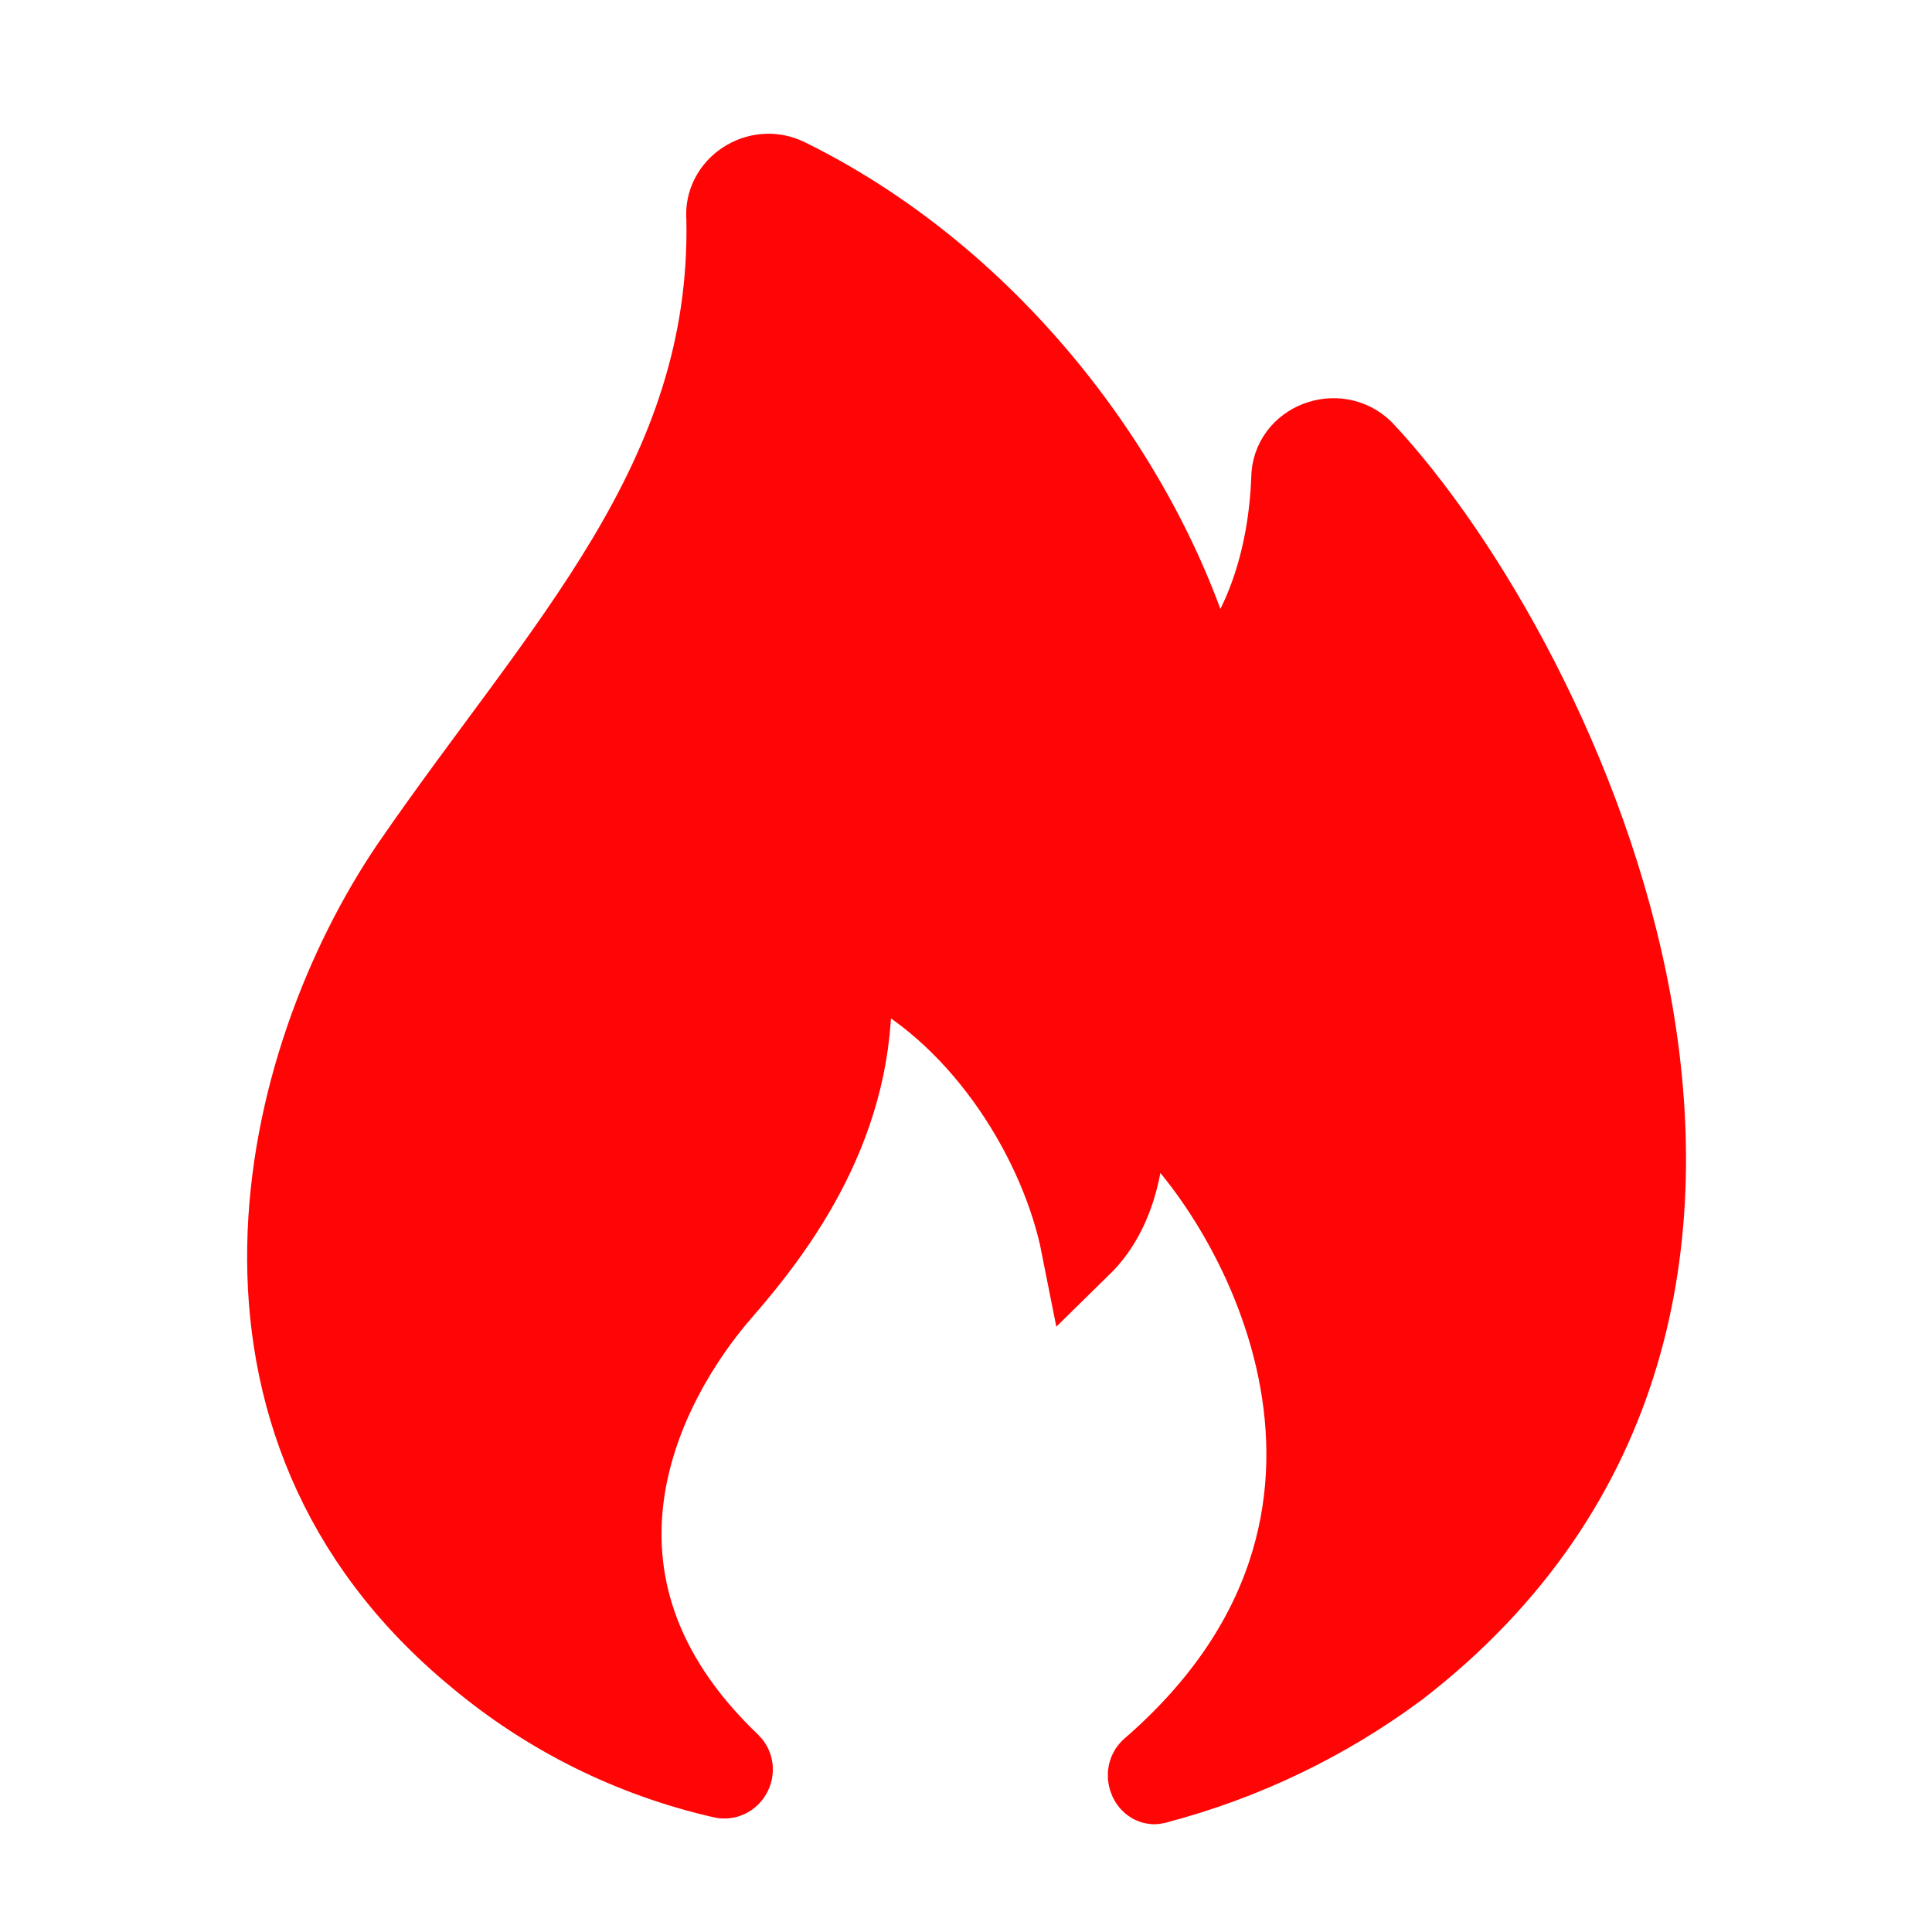
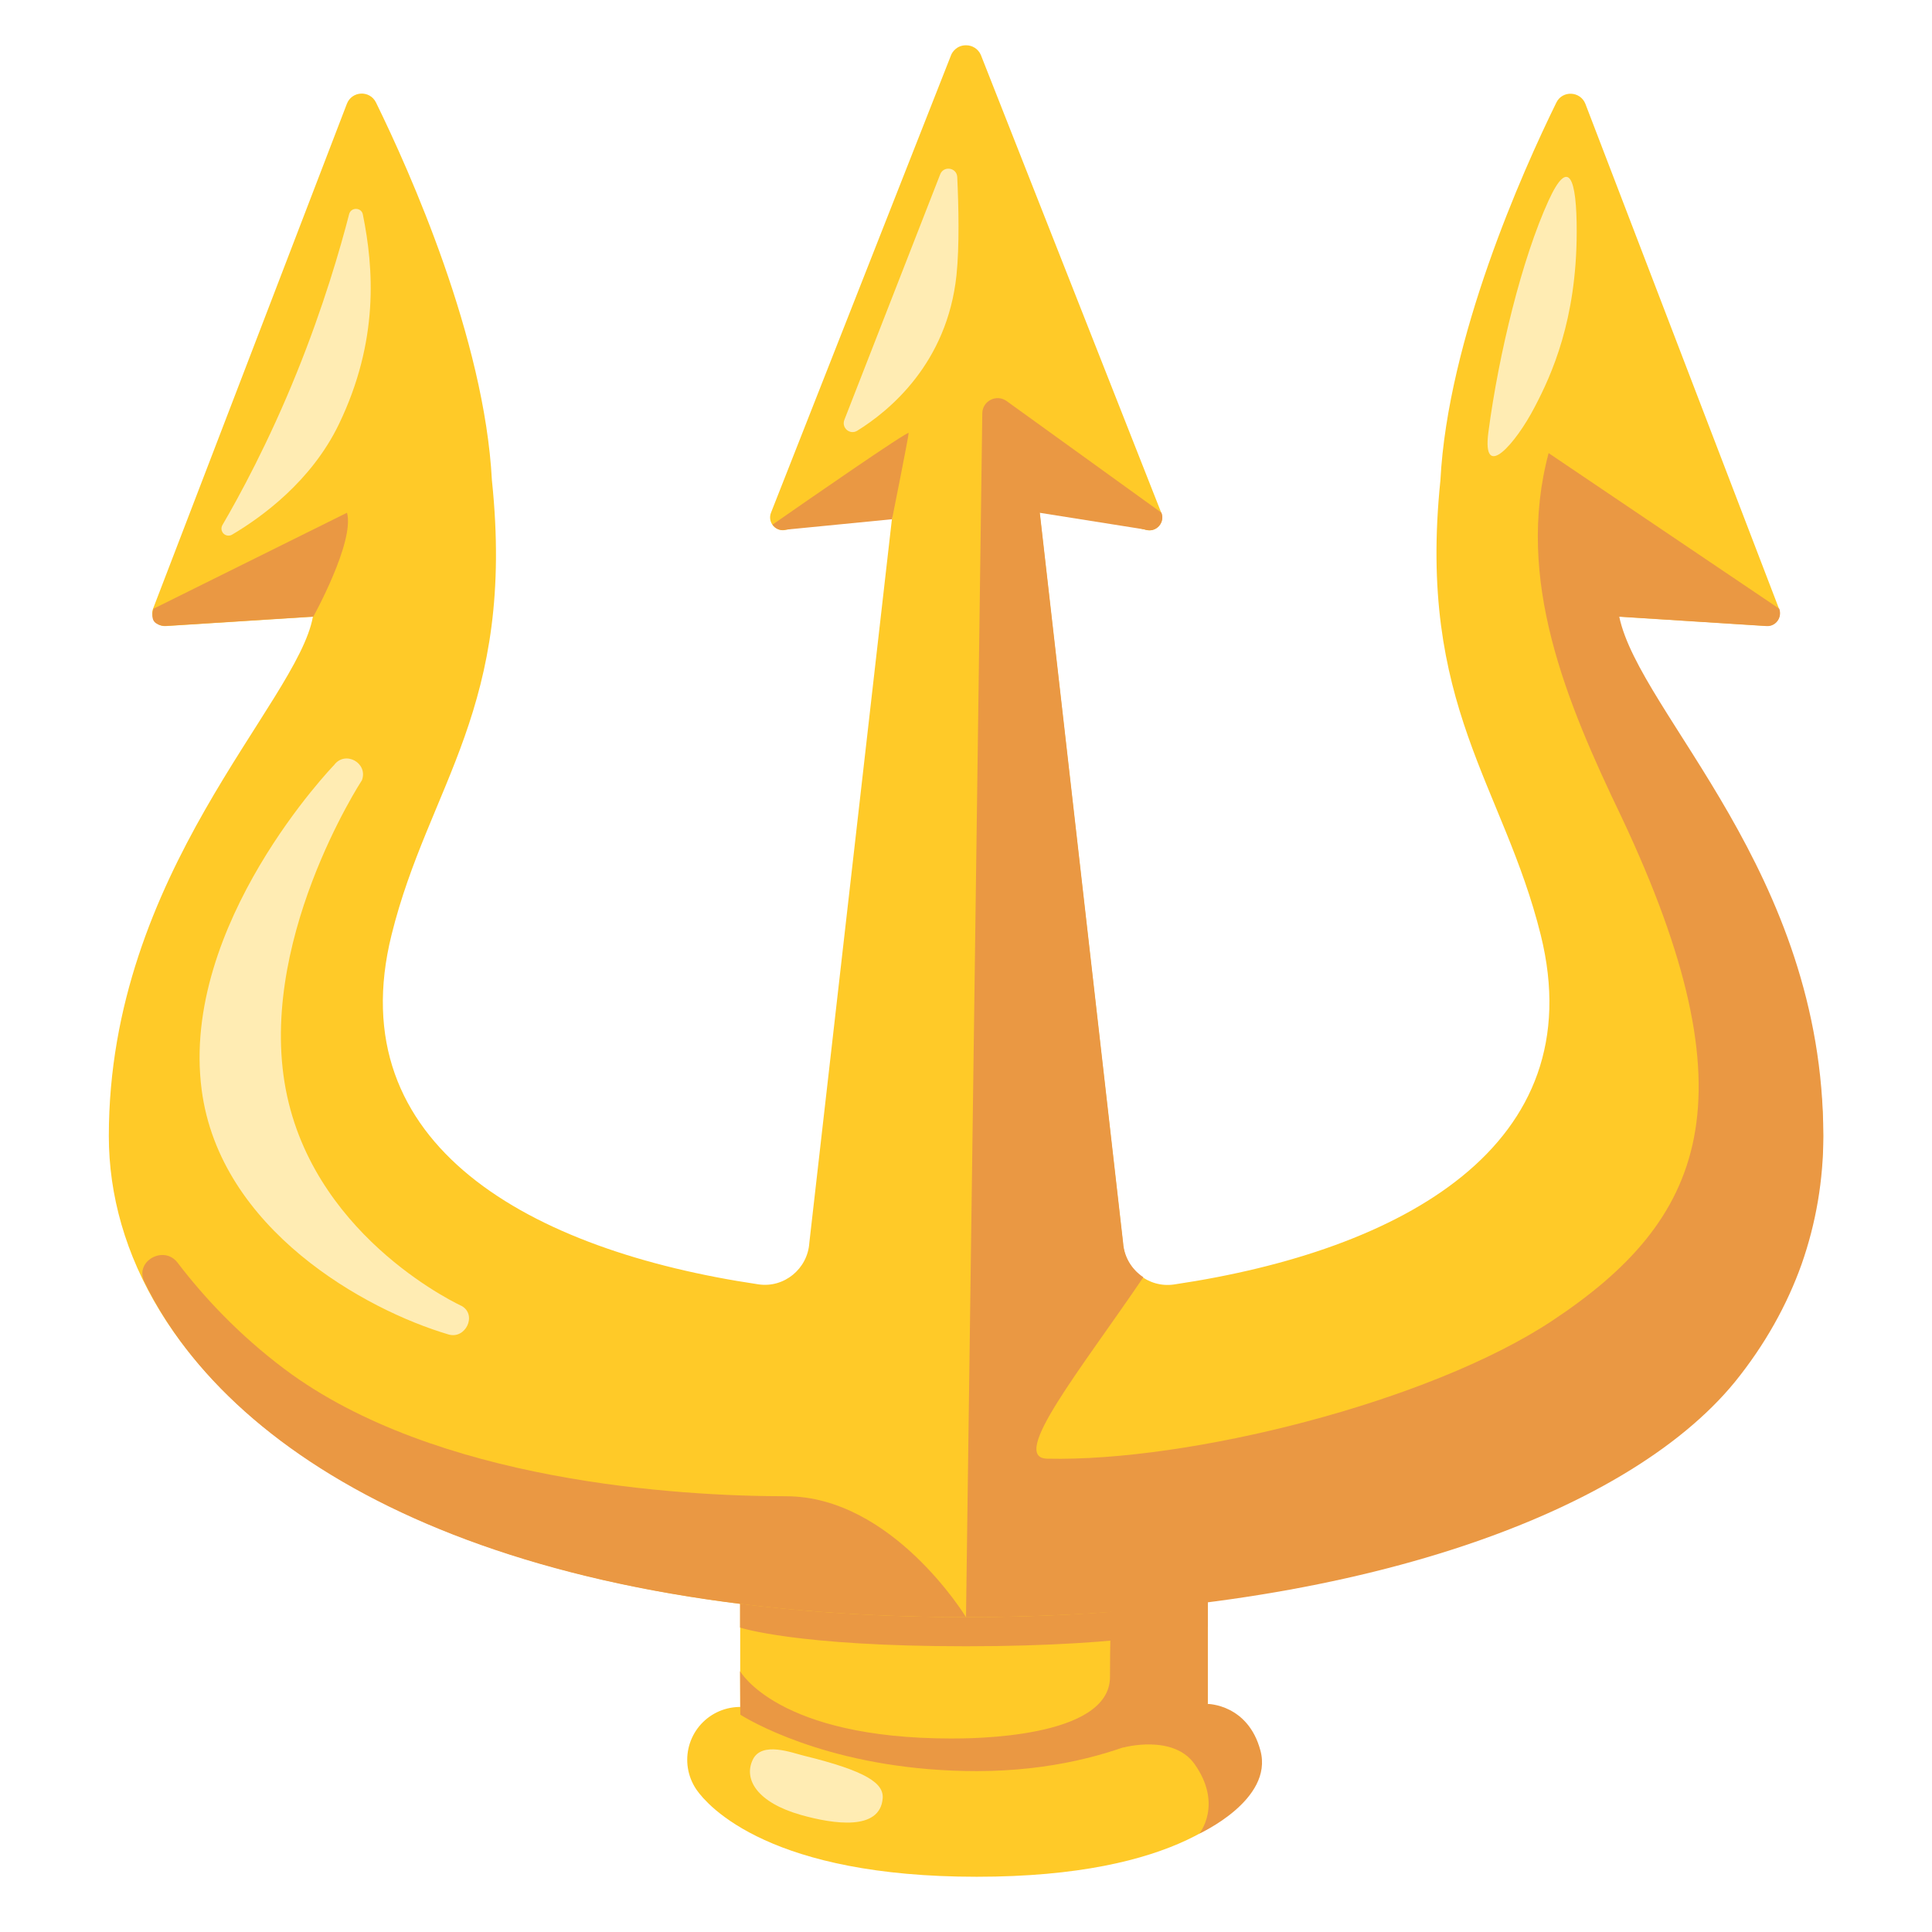
- <svg xmlns="http://www.w3.org/2000/svg" width="800px" height="800px" viewBox="0 0 24 24" fill="none" stroke="#ff0505">
-   <g id="SVGRepo_bgCarrier" stroke-width="0" />
-   <g id="SVGRepo_tracerCarrier" stroke-linecap="round" stroke-linejoin="round" />
-   <g id="SVGRepo_iconCarrier">
-     <path d="M5.926 20.574a7.26 7.26 0 0 0 3.039 1.511c.107.035.179-.105.107-.175-2.395-2.285-1.079-4.758-.107-5.873.693-.796 1.68-2.107 1.608-3.865 0-.176.18-.317.322-.211 1.359.703 2.288 2.25 2.538 3.515.394-.386.537-.984.537-1.511 0-.176.214-.317.393-.176 1.287 1.16 3.503 5.097-.072 8.19-.071.071 0 .212.072.177a8.761 8.761 0 0 0 3.003-1.442c5.827-4.5 2.037-12.48-.43-15.116-.321-.317-.893-.106-.893.351-.036.95-.322 2.004-1.072 2.707-.572-2.39-2.478-5.105-5.195-6.441-.357-.176-.786.105-.75.492.07 3.27-2.063 5.352-3.922 8.059-1.645 2.425-2.717 6.89.822 9.808z" fill="#ff0505" />
-   </g>
+ <svg xmlns="http://www.w3.org/2000/svg" width="800px" height="800px" viewBox="0 0 128 128" aria-hidden="true" role="img" class="iconify iconify--noto" preserveAspectRatio="xMidYMid meet">
+   <path d="M80.01 116.64c0 1.08-.67 2.04-1.68 2.43c-2 .77-6.05 1.77-13.61 1.77c-7.75 0-11.98-1.05-14.03-1.83c-1-.38-1.65-1.35-1.65-2.42v-15.23h30.98v15.28z" fill="#ffca28" />
+   <path d="M80.01 116.64s-2.56 4.2-15.3 4.2s-15.68-4.25-15.68-4.25" fill="none" stroke="#ffca28" stroke-width="7" stroke-linecap="round" stroke-miterlimit="10" />
+   <path d="M52.53 104.8l-3.5 1.43v1.6s3.67 1.24 14.97 1.24s16.01-1.3 16.01-1.3v-3.53l-27.48.56z" fill="#ea9843" />
+   <path d="M107.27 40.85l9.75.62c.61.04 1.06-.57.84-1.15L105.04 6.89c-.33-.86-1.53-.92-1.93-.09c-2.24 4.56-7.19 15.64-7.68 25.03c-1.54 14.93 4.18 20.17 6.65 30.12c3.45 13.95-9.19 20.91-24.3 23.15c-1.71.25-3.27-1.03-3.38-2.75l-5.61-49.16l7.14 1.92c.67.18 1.26-.48 1.01-1.13L64.98 3.63A1.06 1.06 0 0 0 64 3c-.62 0-.91.46-.98.63L51.08 33.97a.848.848 0 0 0 1.01 1.13l7.14-1.92l-5.61 49.16c-.11 1.72-1.67 3.01-3.38 2.75c-15.11-2.24-27.76-9.2-24.3-23.15C28.4 52 34.17 46.9 32.59 31.82c-.49-9.39-5.44-20.46-7.68-25.03c-.41-.83-1.6-.77-1.93.09L10.14 40.33c-.22.58.23 1.19.84 1.15l9.75-.62C19.7 46.6 7.21 57.77 7.21 75.27c0 15.6 17.67 31.87 56.79 31.87s56.79-16.28 56.79-31.87c0-17.5-14.83-24.47-13.52-34.42z" fill="#ffca28" />
+   <path d="M10.17 40.33l12.82-6.36c.52 1.92-2.23 6.88-2.23 6.88l-9.75.62s-.46.04-.76-.25c-.29-.29-.08-.89-.08-.89z" fill="#ea9843" />
+   <path d="M62.29 11.55c.23-.59 1.1-.45 1.13.18c.09 1.94.15 4.57-.05 6.5c-.62 5.85-4.45 8.99-6.58 10.31c-.48.29-1.05-.19-.85-.72l6.35-16.27z" fill="#ffecb3" />
+   <path d="M104.46 15.39c.01-3.62-.53-5.01-1.86-2.11c-1.76 3.85-3.3 10.12-3.99 15.35c-.44 3.34 1.81.76 3.06-1.65c1.14-2.17 2.78-5.79 2.79-11.59z" fill="#ffecb3" />
+   <path d="M23.13 14.19c.12-.48.82-.46.91.02c.72 3.55 1.08 8.37-1.59 13.9c-1.83 3.79-5.14 6.17-7.07 7.31a.466.466 0 0 1-.64-.64c1.1-1.88 3.06-5.48 4.91-10.06c1.78-4.39 2.91-8.31 3.48-10.53z" fill="#ffecb3" />
+   <path d="M59.1 34.4s1.1-5.48 1.1-5.71c0-.19-6.84 4.55-9.02 6.07c.19.27.53.43.9.33l7.02-.69z" fill="#ea9843" />
+   <path d="M114.93 91.57c2.01-2.48 3.47-5.12 4.43-7.81a25.5 25.5 0 0 0 1.44-8.49c0-17.5-12.16-27.95-13.52-34.41h.03l9.74.62c.61.03 1.04-.58.83-1.15L102.6 30.02c-2.23 8.36 1.14 16.42 4.83 24.11c8.85 18.76 5.5 26.7-4.62 33.39c-8.17 5.4-24.07 9.34-33.44 9.12c-2.53-.06 2.24-5.91 6.38-12.02c-.75-.5-1.27-1.31-1.34-2.28L68.8 33.18l7.14 1.92c.67.18 1.26-.48 1.01-1.13l-10.26-7.4c-.67-.48-1.6-.01-1.61.81L64 107.14c25.06 0 43.65-6.68 50.93-15.57z" fill="#ea9843" />
+   <path d="M68.86 33.97s-1.06-5.05-1.06-5.28c0-.19 6.84 4.55 9.02 6.07c-.19.27-.53.43-.9.33l-7.06-1.12z" fill="#ea9843" />
+   <path d="M9.56 84.91c5.91 12.16 23.58 22.23 54.44 22.23c0 0-4.87-8.01-11.93-8.01s-23.23-.95-33.2-8.41c-3.04-2.28-5.38-4.8-7.11-7.07c-.91-1.18-2.85-.09-2.2 1.26z" fill="#ea9843" />
+   <path d="M13.36 72.2c-1.43-10.97 8.77-21.51 8.77-21.51c.73-.99 2.27-.15 1.85 1c0 0-7.15 10.93-4.95 20.96c2.1 9.58 11.57 13.88 11.57 13.88c1.02.6.24 2.22-.89 1.88c-5.49-1.62-15.14-6.95-16.35-16.21z" fill="#ffecb3" />
+   <path d="M49.88 116.57c-.65 1.33.32 2.86 3.17 3.67c2.19.62 5.25 1.07 5.43-1.09c.08-1-1.06-1.81-5.22-2.83c-.78-.19-2.78-.97-3.38.25z" fill="#ffecb3" />
+   <path d="M49.09 113.63c1.17.71 6.66 3.71 15.63 3.71c9.97 0 15.3-4.46 15.3-4.46v-11.52l-6.29 2.88s-.19 2.76-.19 6.86c0 4.1-9.3 4.08-10.51 4.08c-11.53 0-13.99-4.46-14-4.46l.02 2.87c0 .01.02.03.04.04z" fill="#ea9843" />
+   <path d="M74.41 115.78s3.31-.91 4.73 1.09c1.9 2.68.32 4.61.32 4.61s4.92-2.23 4.05-5.49c-.82-3.09-3.5-3.1-3.5-3.1l-5.03 1.62l-.57 1.27z" fill="#ea9843" />
</svg>
